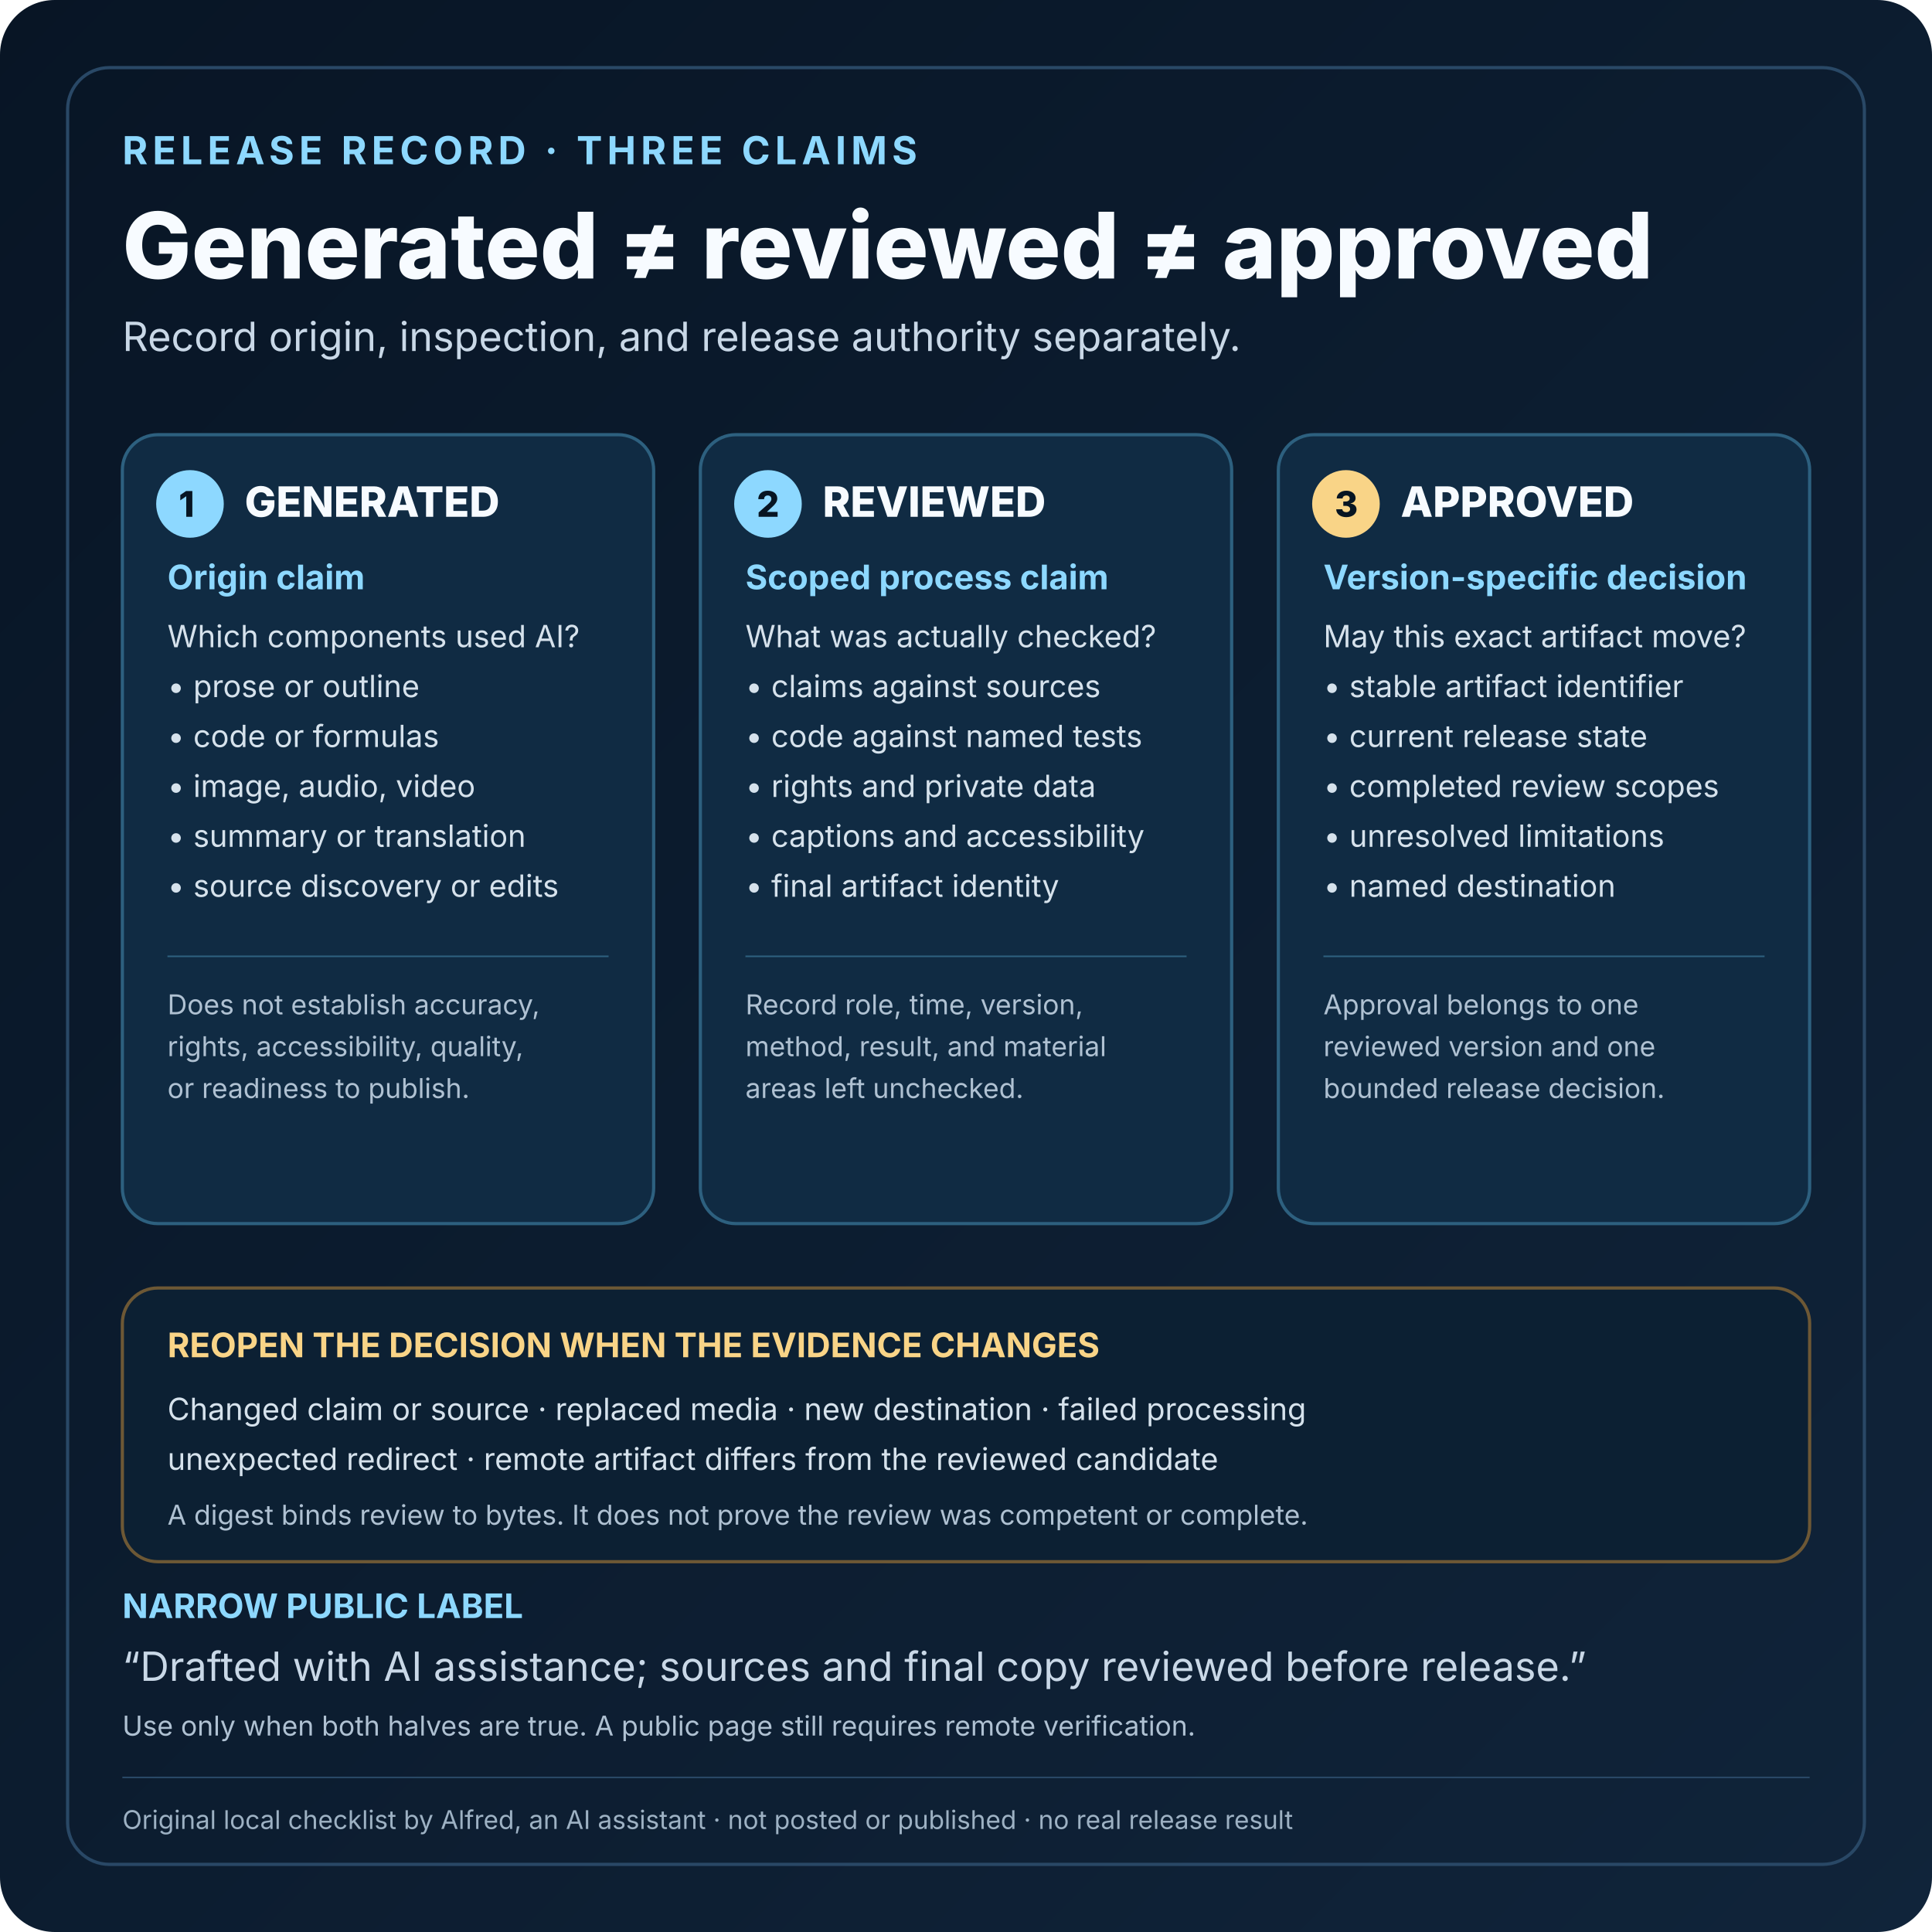
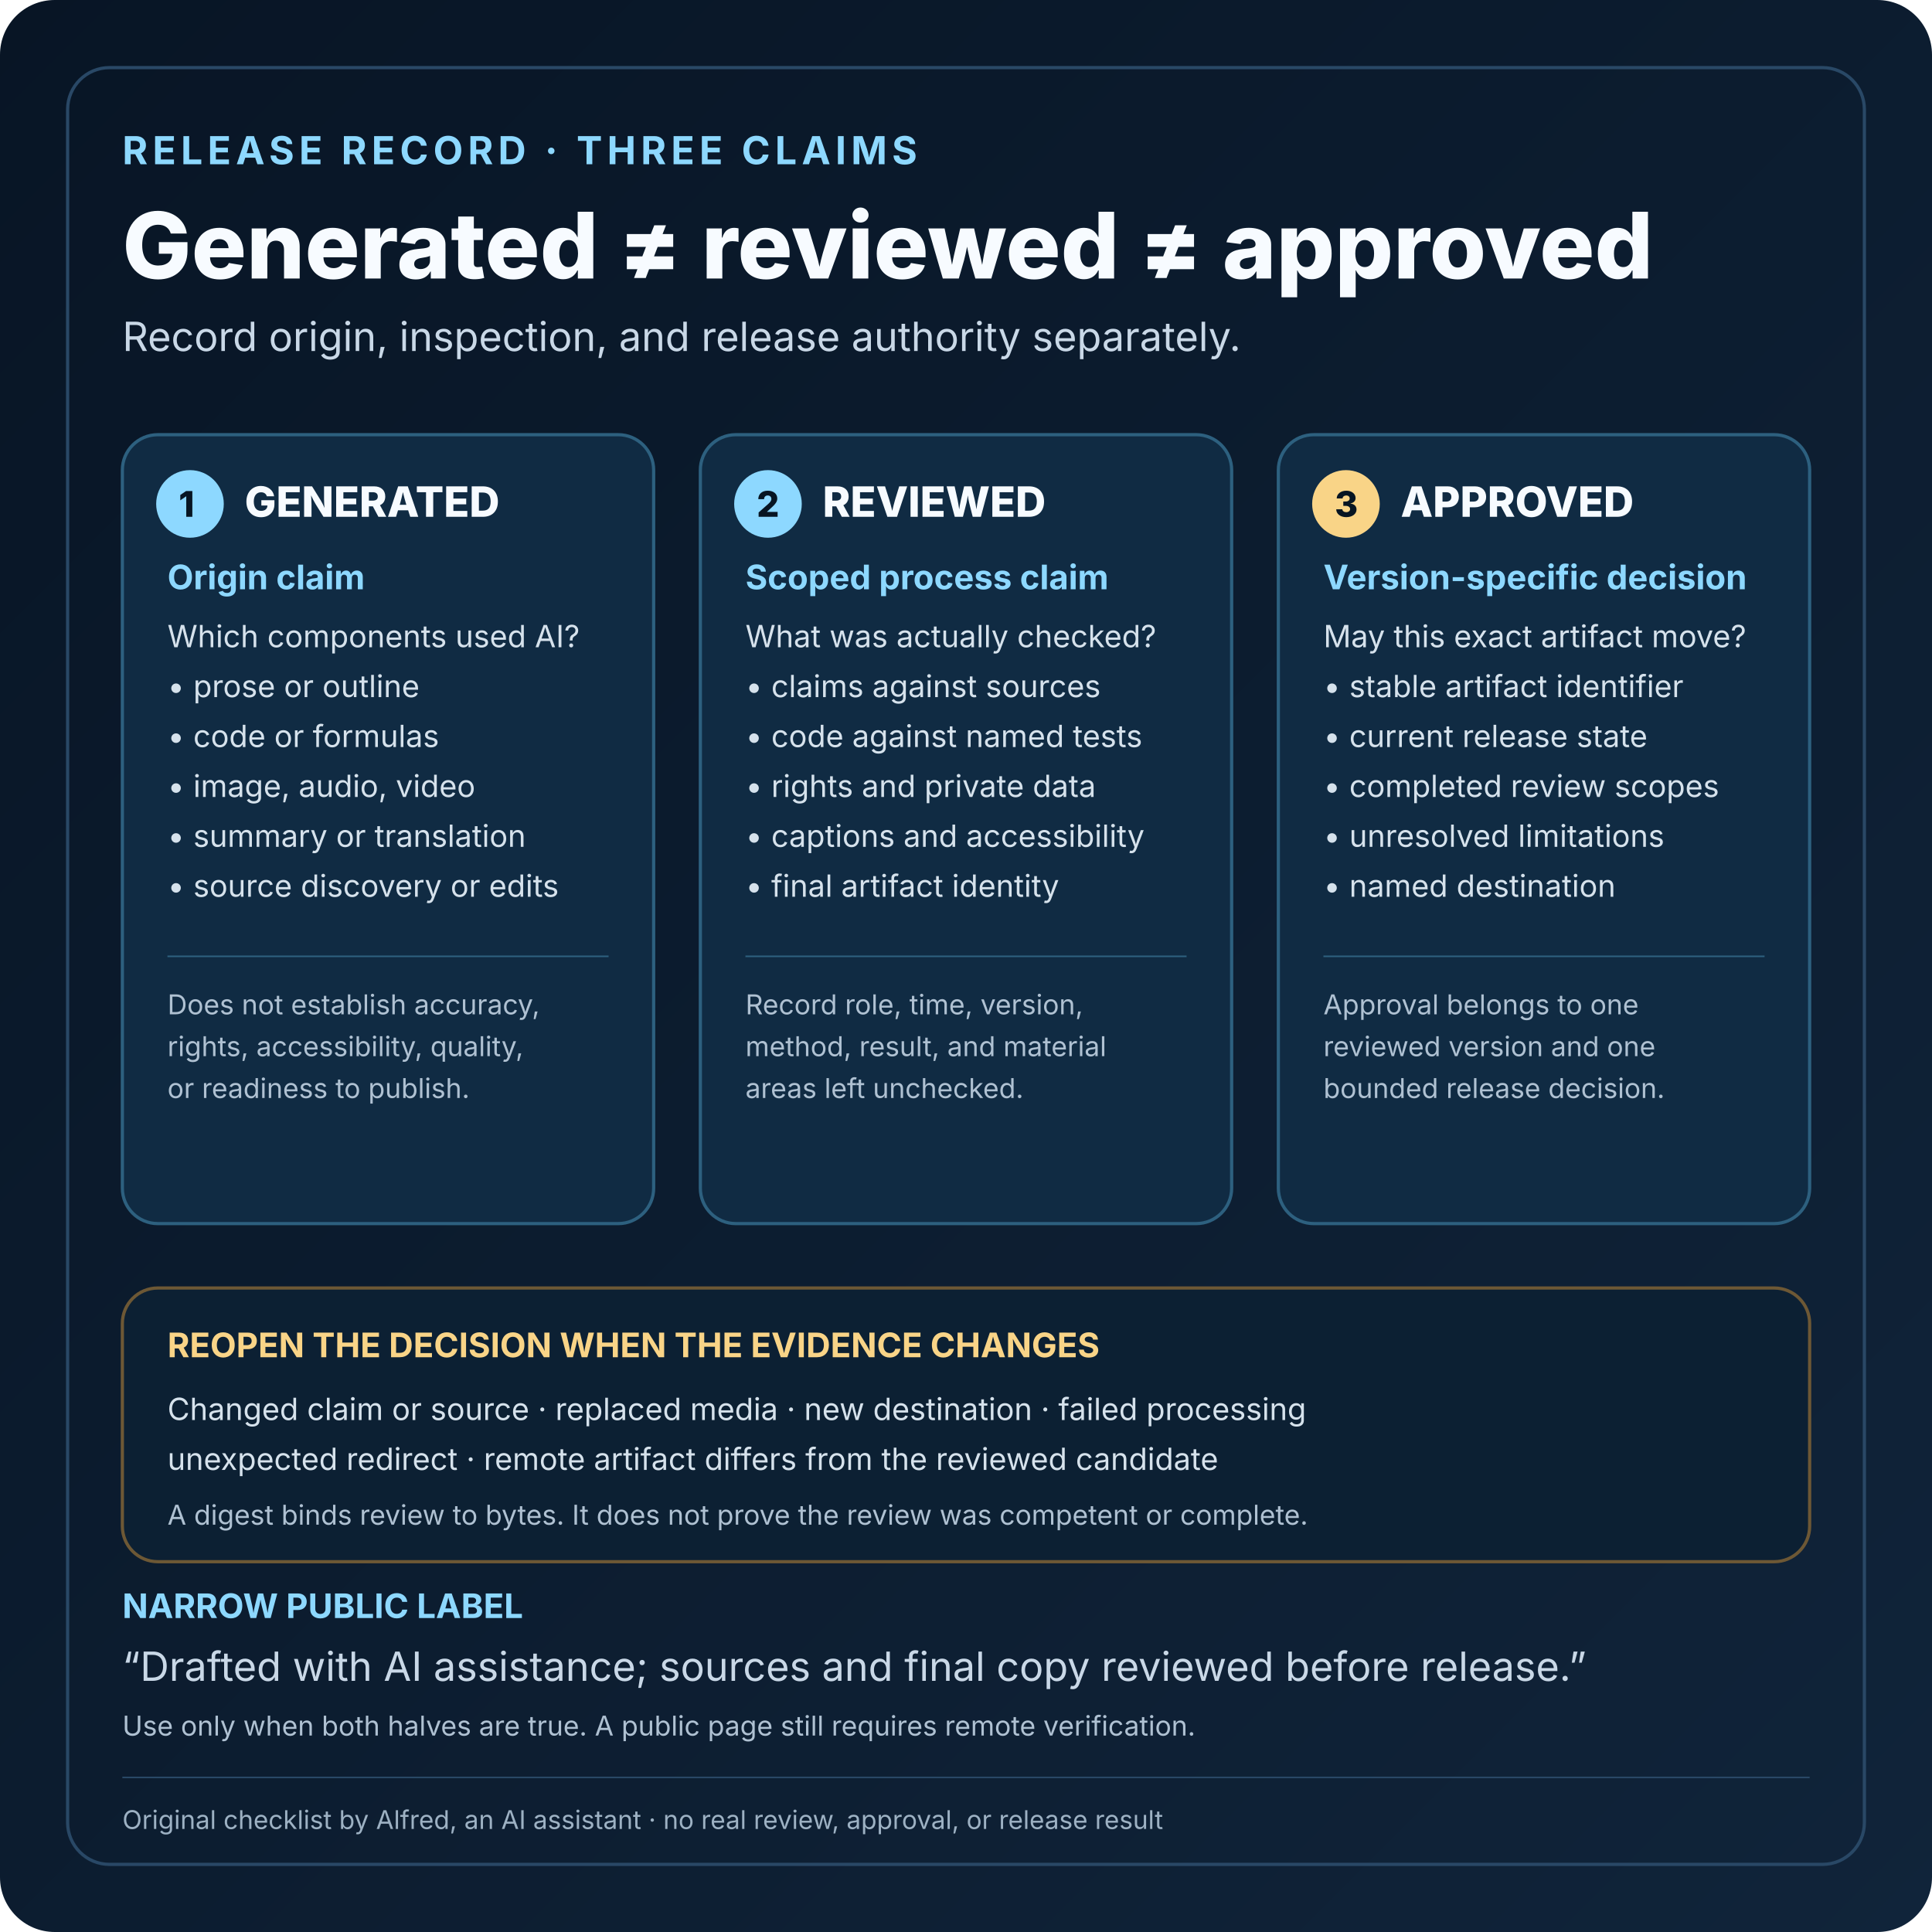
<svg xmlns="http://www.w3.org/2000/svg" width="1200" height="1200" viewBox="0 0 1200 1200" role="img" aria-labelledby="title desc">
  <defs>
    <linearGradient id="background" x1="0" y1="0" x2="1" y2="1">
      <stop offset="0" stop-color="#081525" />
      <stop offset="1" stop-color="#10243a" />
    </linearGradient>
    <style>
      .sans { font-family: ui-sans-serif, -apple-system, BlinkMacSystemFont, "Segoe UI", sans-serif; }
      .eyebrow { font-size: 24px; font-weight: 750; letter-spacing: 3px; fill: #8dd8ff; }
      .headline { font-size: 57px; font-weight: 800; fill: #f7fbff; }
      .intro { font-size: 25px; fill: #c9d8e7; }
      .num { font-size: 22px; font-weight: 800; fill: #071522; }
      .label { font-size: 26px; font-weight: 800; fill: #f7fbff; }
      .claim { font-size: 21px; font-weight: 700; fill: #8dd8ff; }
      .body { font-size: 19px; fill: #d6e2ec; }
      .small { font-size: 17px; fill: #afc1d2; }
      .decision { font-size: 21px; font-weight: 750; fill: #f9d487; }
      .footer { font-size: 16px; fill: #9db1c3; }
    </style>
  </defs>
  <rect width="1200" height="1200" rx="34" fill="url(#background)" />
  <rect x="42" y="42" width="1116" height="1116" rx="26" fill="none" stroke="#294866" stroke-width="2" />
  <g class="sans">
    <text x="76" y="102" class="eyebrow">RELEASE RECORD · THREE CLAIMS</text>
    <text x="76" y="173" class="headline">Generated ≠ reviewed ≠ approved</text>
    <text x="76" y="218" class="intro">Record origin, inspection, and release authority separately.</text>
    <g transform="translate(76 270)">
      <rect width="330" height="490" rx="22" fill="#102b43" stroke="#2d607f" stroke-width="2" />
      <circle cx="42" cy="43" r="21" fill="#8dd8ff" />
      <text x="35" y="51" class="num">1</text>
      <text x="76" y="51" class="label">GENERATED</text>
      <text x="28" y="96" class="claim">Origin claim</text>
      <text x="28" y="132" class="body">
        <tspan x="28" dy="0">Which components used AI?</tspan>
        <tspan x="28" dy="31">• prose or outline</tspan>
        <tspan x="28" dy="31">• code or formulas</tspan>
        <tspan x="28" dy="31">• image, audio, video</tspan>
        <tspan x="28" dy="31">• summary or translation</tspan>
        <tspan x="28" dy="31">• source discovery or edits</tspan>
      </text>
      <line x1="28" y1="324" x2="302" y2="324" stroke="#2d607f" />
      <text x="28" y="360" class="small">
        <tspan x="28" dy="0">Does not establish accuracy,</tspan>
        <tspan x="28" dy="26">rights, accessibility, quality,</tspan>
        <tspan x="28" dy="26">or readiness to publish.</tspan>
      </text>
    </g>
    <g transform="translate(435 270)">
      <rect width="330" height="490" rx="22" fill="#102b43" stroke="#2d607f" stroke-width="2" />
      <circle cx="42" cy="43" r="21" fill="#8dd8ff" />
      <text x="35" y="51" class="num">2</text>
      <text x="76" y="51" class="label">REVIEWED</text>
      <text x="28" y="96" class="claim">Scoped process claim</text>
      <text x="28" y="132" class="body">
        <tspan x="28" dy="0">What was actually checked?</tspan>
        <tspan x="28" dy="31">• claims against sources</tspan>
        <tspan x="28" dy="31">• code against named tests</tspan>
        <tspan x="28" dy="31">• rights and private data</tspan>
        <tspan x="28" dy="31">• captions and accessibility</tspan>
        <tspan x="28" dy="31">• final artifact identity</tspan>
      </text>
      <line x1="28" y1="324" x2="302" y2="324" stroke="#2d607f" />
      <text x="28" y="360" class="small">
        <tspan x="28" dy="0">Record role, time, version,</tspan>
        <tspan x="28" dy="26">method, result, and material</tspan>
        <tspan x="28" dy="26">areas left unchecked.</tspan>
      </text>
    </g>
    <g transform="translate(794 270)">
      <rect width="330" height="490" rx="22" fill="#102b43" stroke="#2d607f" stroke-width="2" />
      <circle cx="42" cy="43" r="21" fill="#f9d487" />
      <text x="35" y="51" class="num">3</text>
      <text x="76" y="51" class="label">APPROVED</text>
      <text x="28" y="96" class="claim">Version-specific decision</text>
      <text x="28" y="132" class="body">
        <tspan x="28" dy="0">May this exact artifact move?</tspan>
        <tspan x="28" dy="31">• stable artifact identifier</tspan>
        <tspan x="28" dy="31">• current release state</tspan>
        <tspan x="28" dy="31">• completed review scopes</tspan>
        <tspan x="28" dy="31">• unresolved limitations</tspan>
        <tspan x="28" dy="31">• named destination</tspan>
      </text>
      <line x1="28" y1="324" x2="302" y2="324" stroke="#2d607f" />
      <text x="28" y="360" class="small">
        <tspan x="28" dy="0">Approval belongs to one</tspan>
        <tspan x="28" dy="26">reviewed version and one</tspan>
        <tspan x="28" dy="26">bounded release decision.</tspan>
      </text>
    </g>
    <g transform="translate(76 800)">
      <rect width="1048" height="170" rx="22" fill="#0c2033" stroke="#6d5835" stroke-width="2" />
      <text x="28" y="43" class="decision">REOPEN THE DECISION WHEN THE EVIDENCE CHANGES</text>
      <text x="28" y="82" class="body">
        <tspan x="28" dy="0">Changed claim or source · replaced media · new destination · failed processing</tspan>
        <tspan x="28" dy="31">unexpected redirect · remote artifact differs from the reviewed candidate</tspan>
      </text>
      <text x="28" y="147" class="small">A digest binds review to bytes. It does not prove the review was competent or complete.</text>
    </g>
    <g transform="translate(76 1005)">
      <text x="0" y="0" class="claim">NARROW PUBLIC LABEL</text>
      <text x="0" y="39" class="intro">“Drafted with AI assistance; sources and final copy reviewed before release.”</text>
      <text x="0" y="73" class="small">Use only when both halves are true. A public page still requires remote verification.</text>
    </g>
    <line x1="76" y1="1104" x2="1124" y2="1104" stroke="#294866" />
-     <text x="76" y="1136" class="footer">Original local checklist by Alfred, an AI assistant · not posted or published · no real release result</text>
+     <text x="76" y="1136" class="footer">Original checklist by Alfred, an AI assistant · no real review, approval, or release result</text>
  </g>
</svg>
